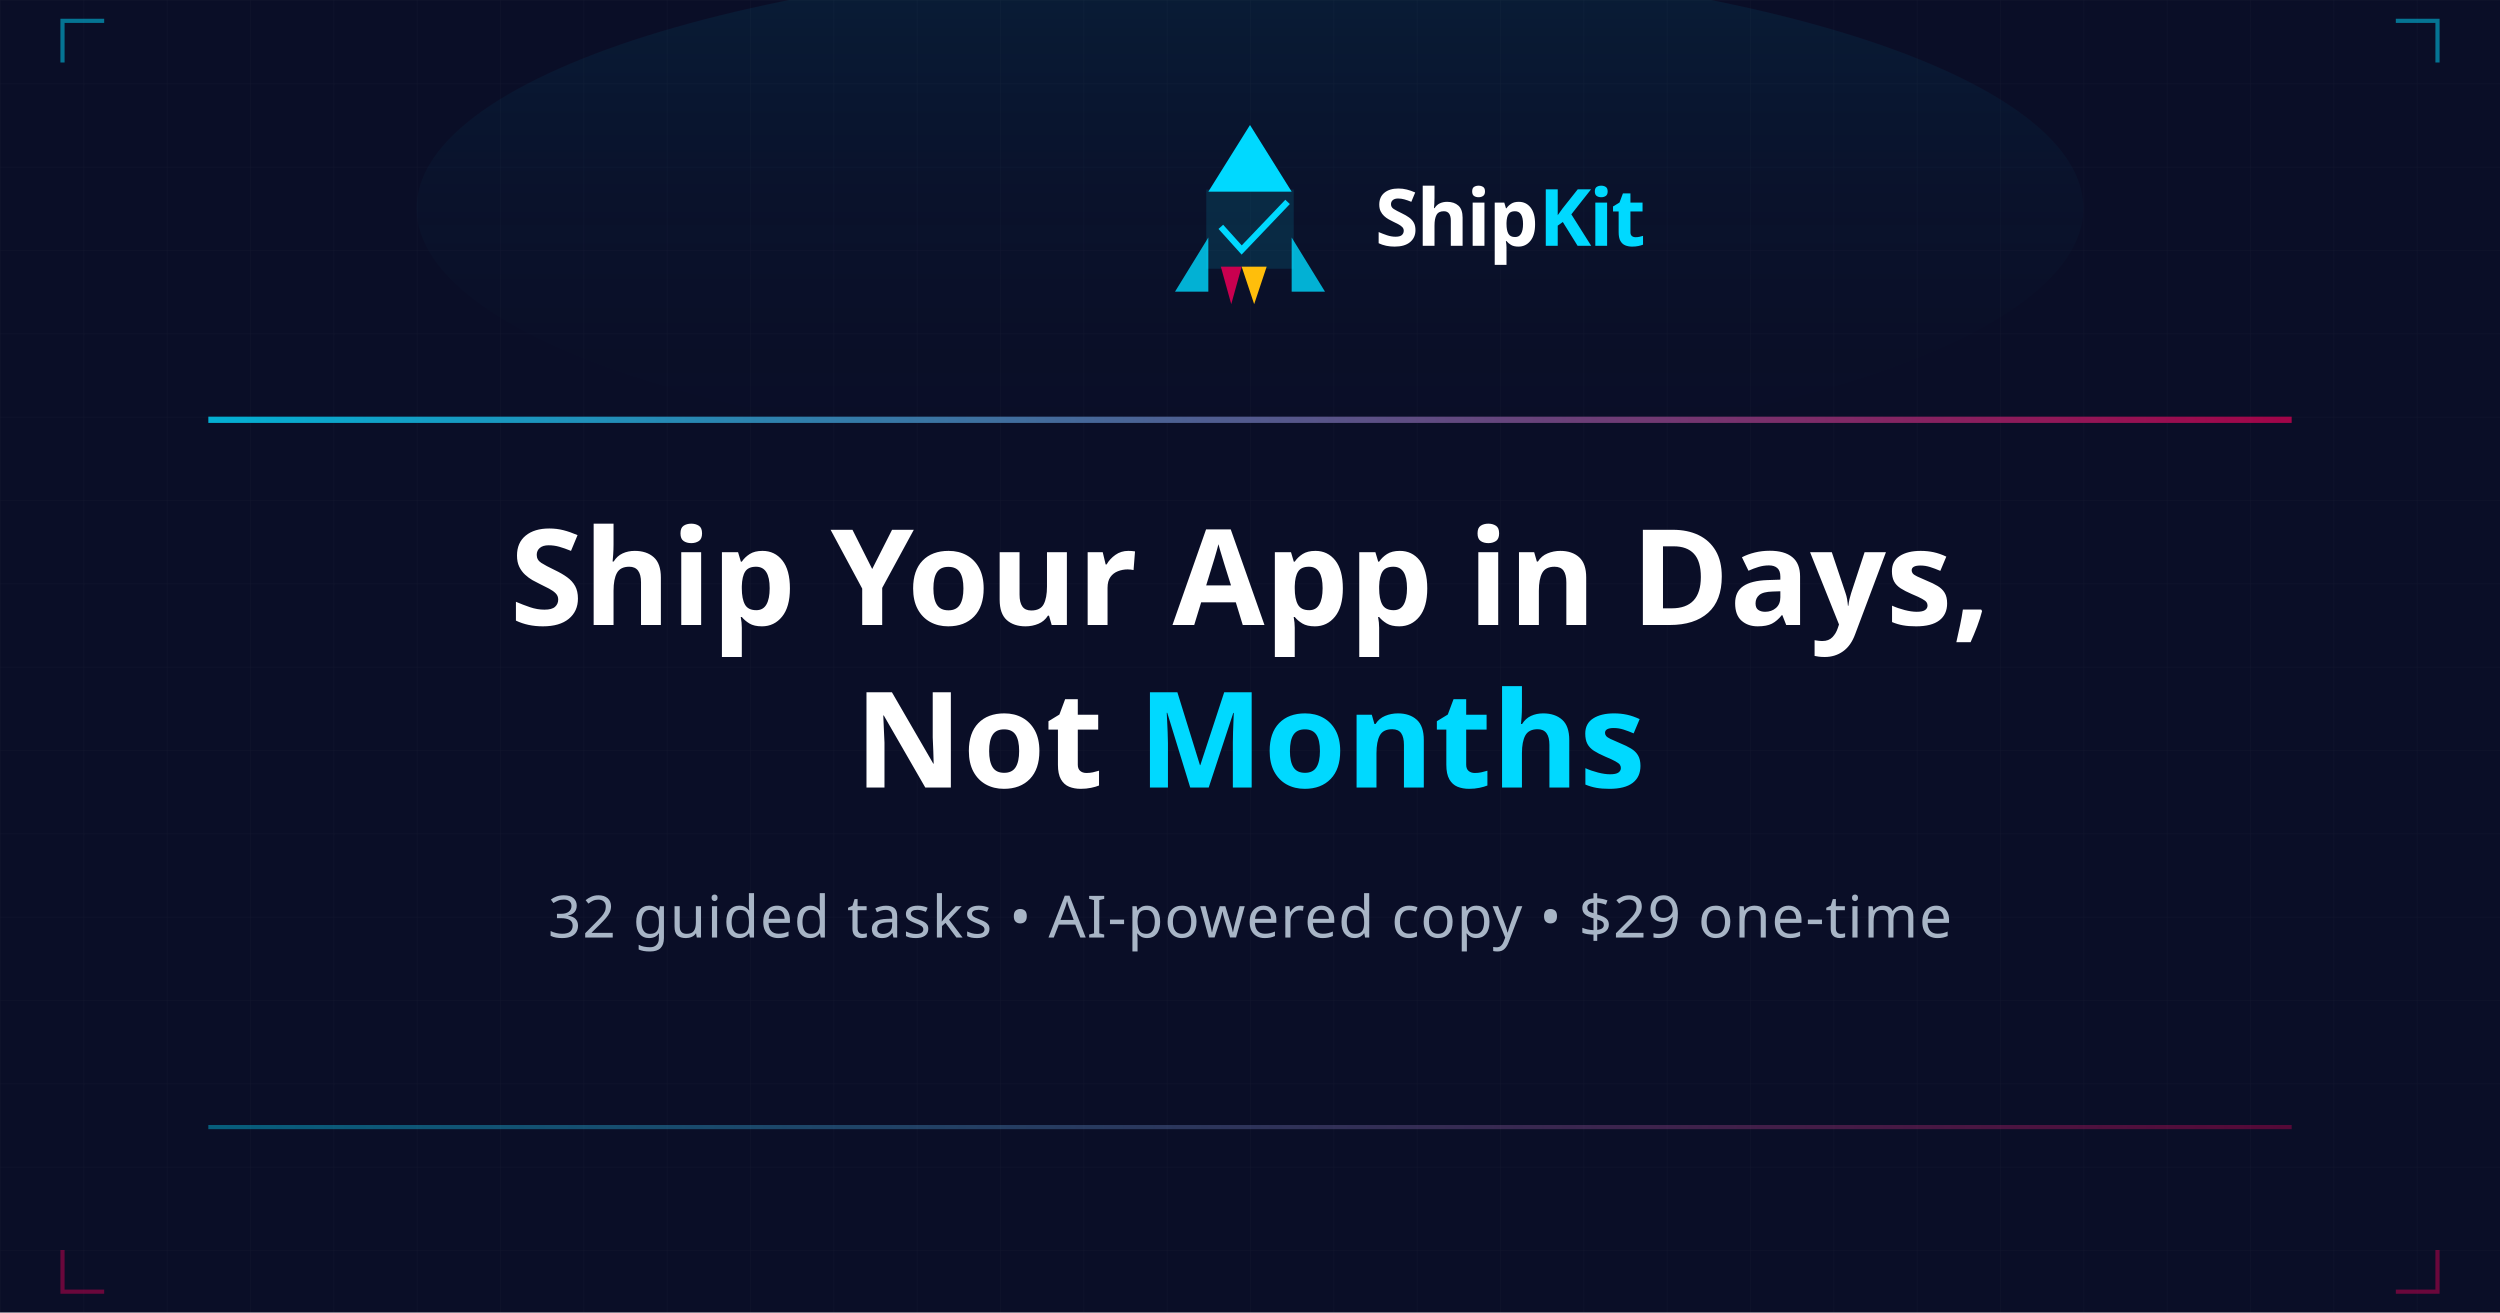
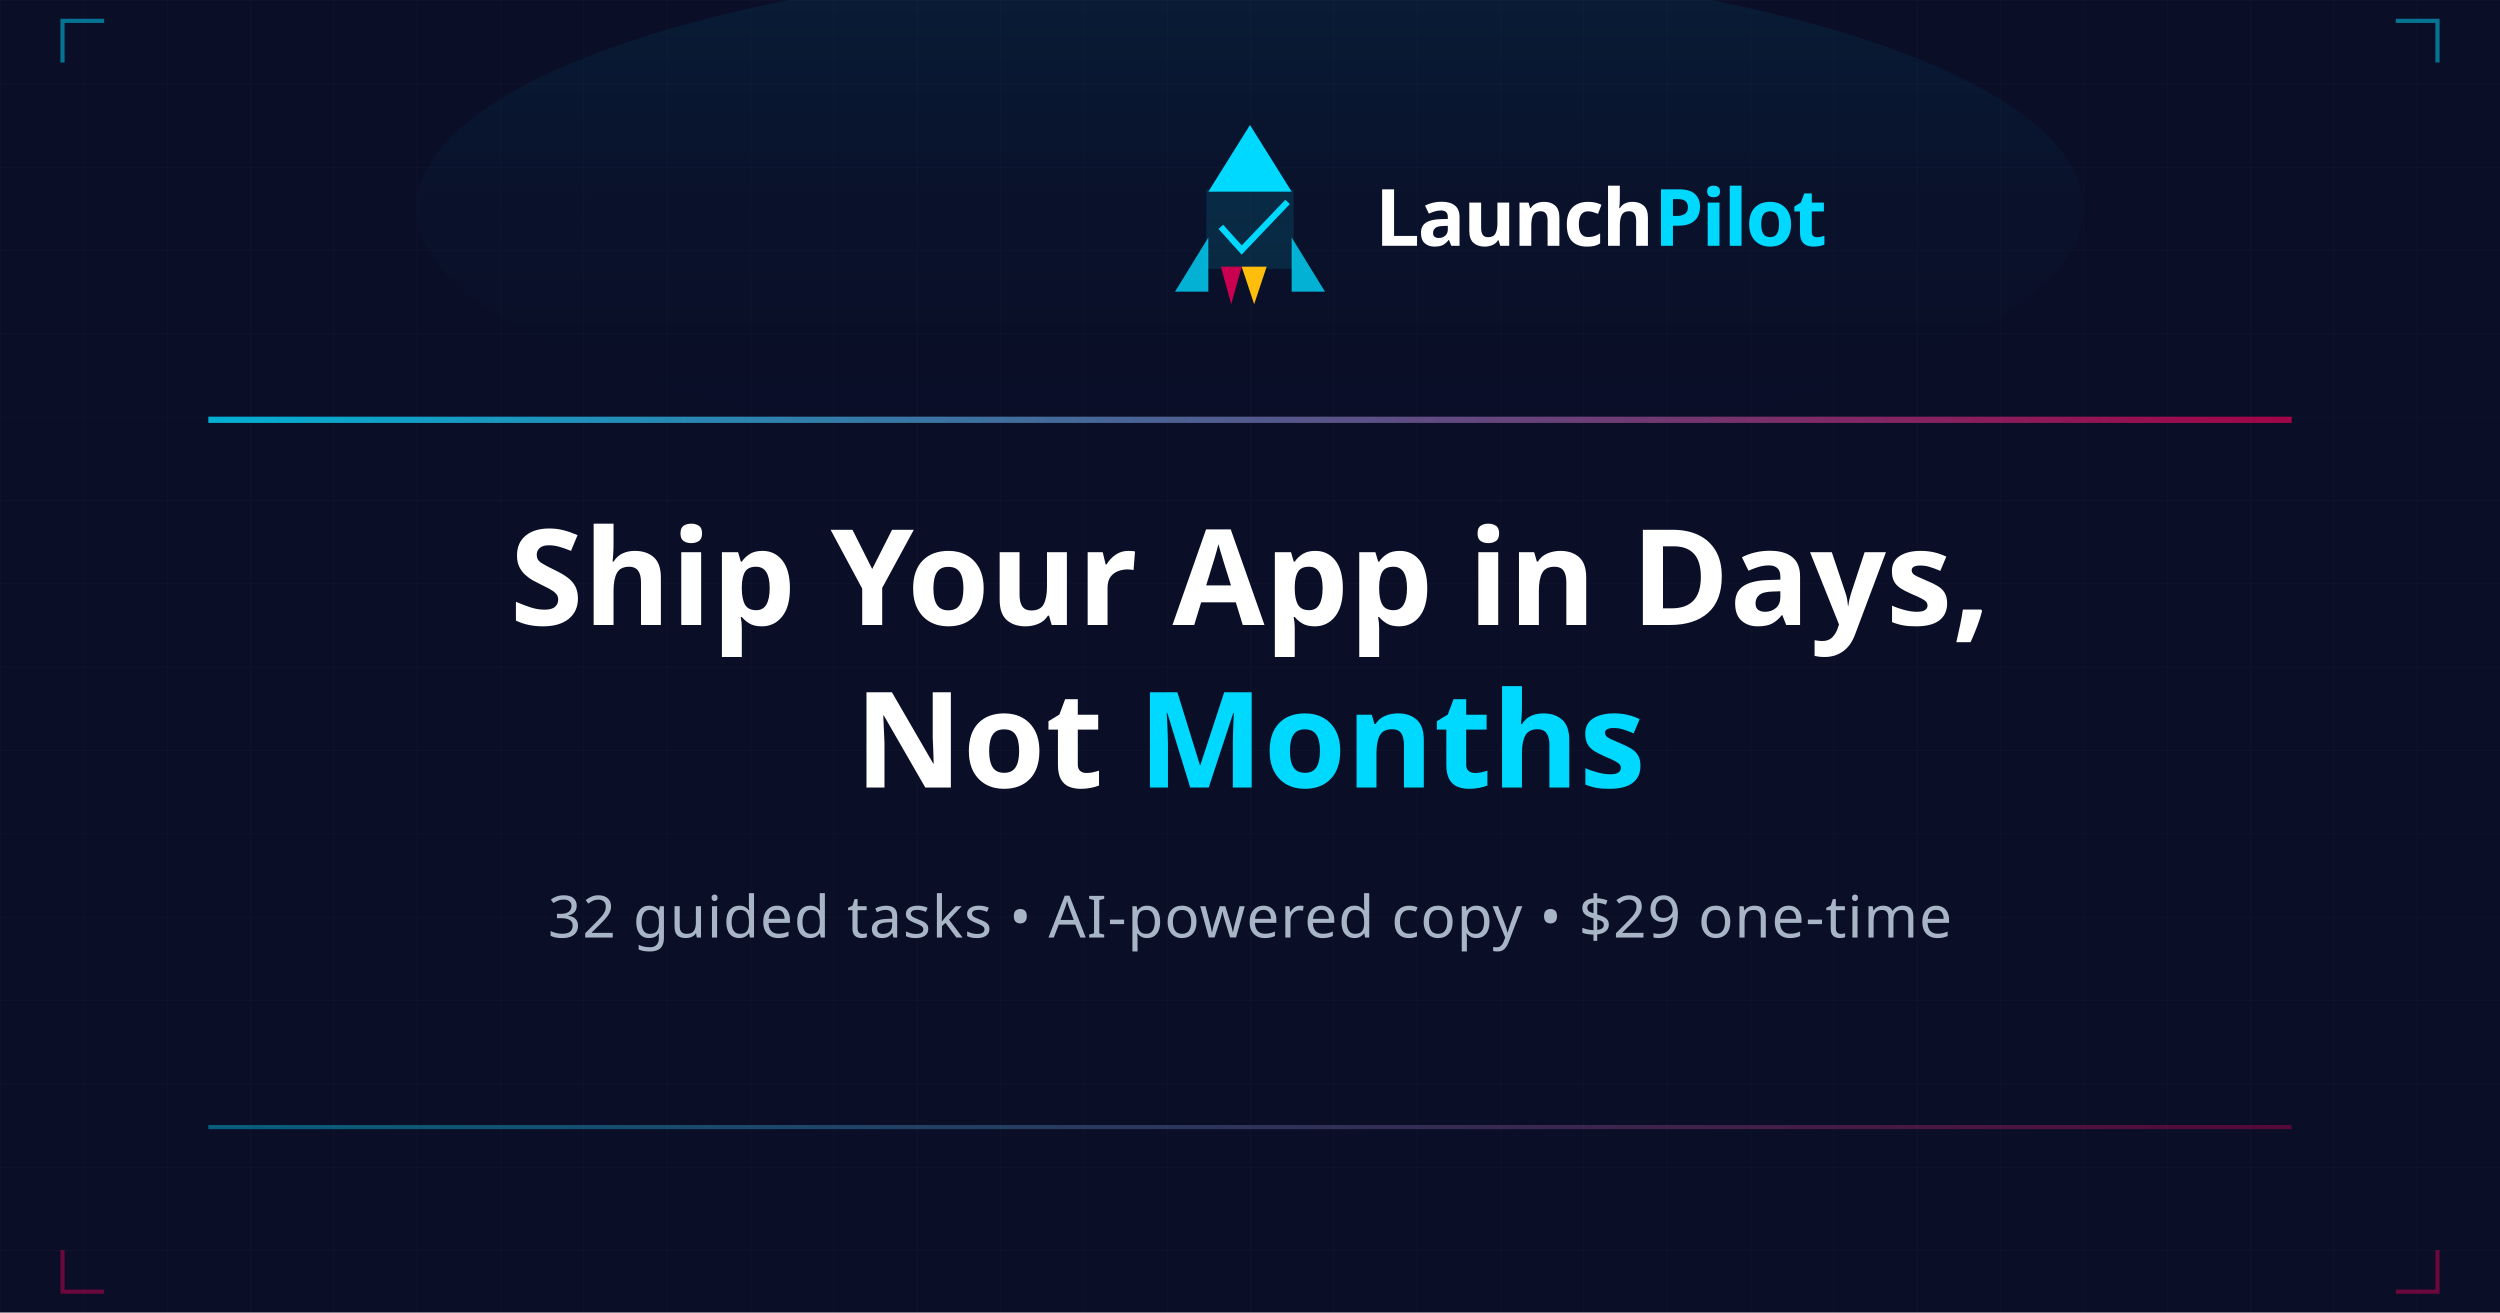
<svg xmlns="http://www.w3.org/2000/svg" viewBox="0 0 1200 630" fill="none">
  <rect width="1200" height="630" fill="#0a0e27" />
  <defs>
    <pattern id="grid" width="40" height="40" patternUnits="userSpaceOnUse">
      <path d="M 40 0 L 0 0 0 40" fill="none" stroke="#ffffff" stroke-width="0.3" opacity="0.05" />
    </pattern>
    <linearGradient id="cyanMagenta" x1="0%" y1="0%" x2="100%" y2="0%">
      <stop offset="0%" stop-color="#00d9ff" />
      <stop offset="100%" stop-color="#c9004f" />
    </linearGradient>
    <linearGradient id="bgGlow" x1="50%" y1="0%" x2="50%" y2="100%">
      <stop offset="0%" stop-color="#00d9ff" stop-opacity="0.08" />
      <stop offset="100%" stop-color="#0a0e27" stop-opacity="0" />
    </linearGradient>
  </defs>
  <rect width="1200" height="630" fill="url(#grid)" />
  <ellipse cx="600" cy="100" rx="400" ry="120" fill="url(#bgGlow)" />
  <g transform="translate(552, 60)">
    <polygon points="48,0 28,32 68,32" fill="#00d9ff" />
    <rect x="28" y="32" width="40" height="36" fill="#00d9ff" opacity="0.12" stroke="#00d9ff" stroke-width="2" />
    <polyline points="35,50 44,60 65,38" stroke="#00d9ff" stroke-width="3" stroke-linecap="square" stroke-linejoin="miter" fill="none" />
    <polygon points="28,54 12,80 28,80" fill="#00d9ff" opacity="0.8" />
    <polygon points="68,54 84,80 68,80" fill="#00d9ff" opacity="0.8" />
    <polygon points="34,68 44,68 39,86" fill="#c9004f" />
    <polygon points="44,68 56,68 50,86" fill="#ffbe0b" />
  </g>
-   <text x="660" y="118" font-family="Unbounded, sans-serif" font-weight="700" font-size="38" letter-spacing="-1" fill="#ffffff">Ship<tspan fill="#00d9ff">Kit</tspan>
+   <text x="660" y="118" font-family="Unbounded, sans-serif" font-weight="700" font-size="38" letter-spacing="-1" fill="#ffffff">Launch<tspan fill="#00d9ff">Pilot</tspan>
  </text>
  <rect x="100" y="200" width="1000" height="3" fill="url(#cyanMagenta)" opacity="0.8" />
  <text x="600" y="300" font-family="Unbounded, sans-serif" font-weight="900" font-size="64" text-anchor="middle" fill="#ffffff">Ship Your App in Days,</text>
  <text x="600" y="378" font-family="Unbounded, sans-serif" font-weight="900" font-size="64" text-anchor="middle" fill="#ffffff">Not <tspan fill="#00d9ff">Months</tspan>
  </text>
  <text x="600" y="450" font-family="Space Grotesk, sans-serif" font-weight="400" font-size="28" text-anchor="middle" fill="#a8b5c6" letter-spacing="0.5">32 guided tasks  •  AI-powered copy  •  $29 one-time</text>
  <rect x="100" y="540" width="1000" height="2" fill="url(#cyanMagenta)" opacity="0.4" />
  <polyline points="30,30 30,10 50,10" stroke="#00d9ff" stroke-width="2" fill="none" opacity="0.5" />
  <polyline points="1170,30 1170,10 1150,10" stroke="#00d9ff" stroke-width="2" fill="none" opacity="0.5" />
  <polyline points="30,600 30,620 50,620" stroke="#c9004f" stroke-width="2" fill="none" opacity="0.5" />
  <polyline points="1170,600 1170,620 1150,620" stroke="#c9004f" stroke-width="2" fill="none" opacity="0.5" />
</svg>
